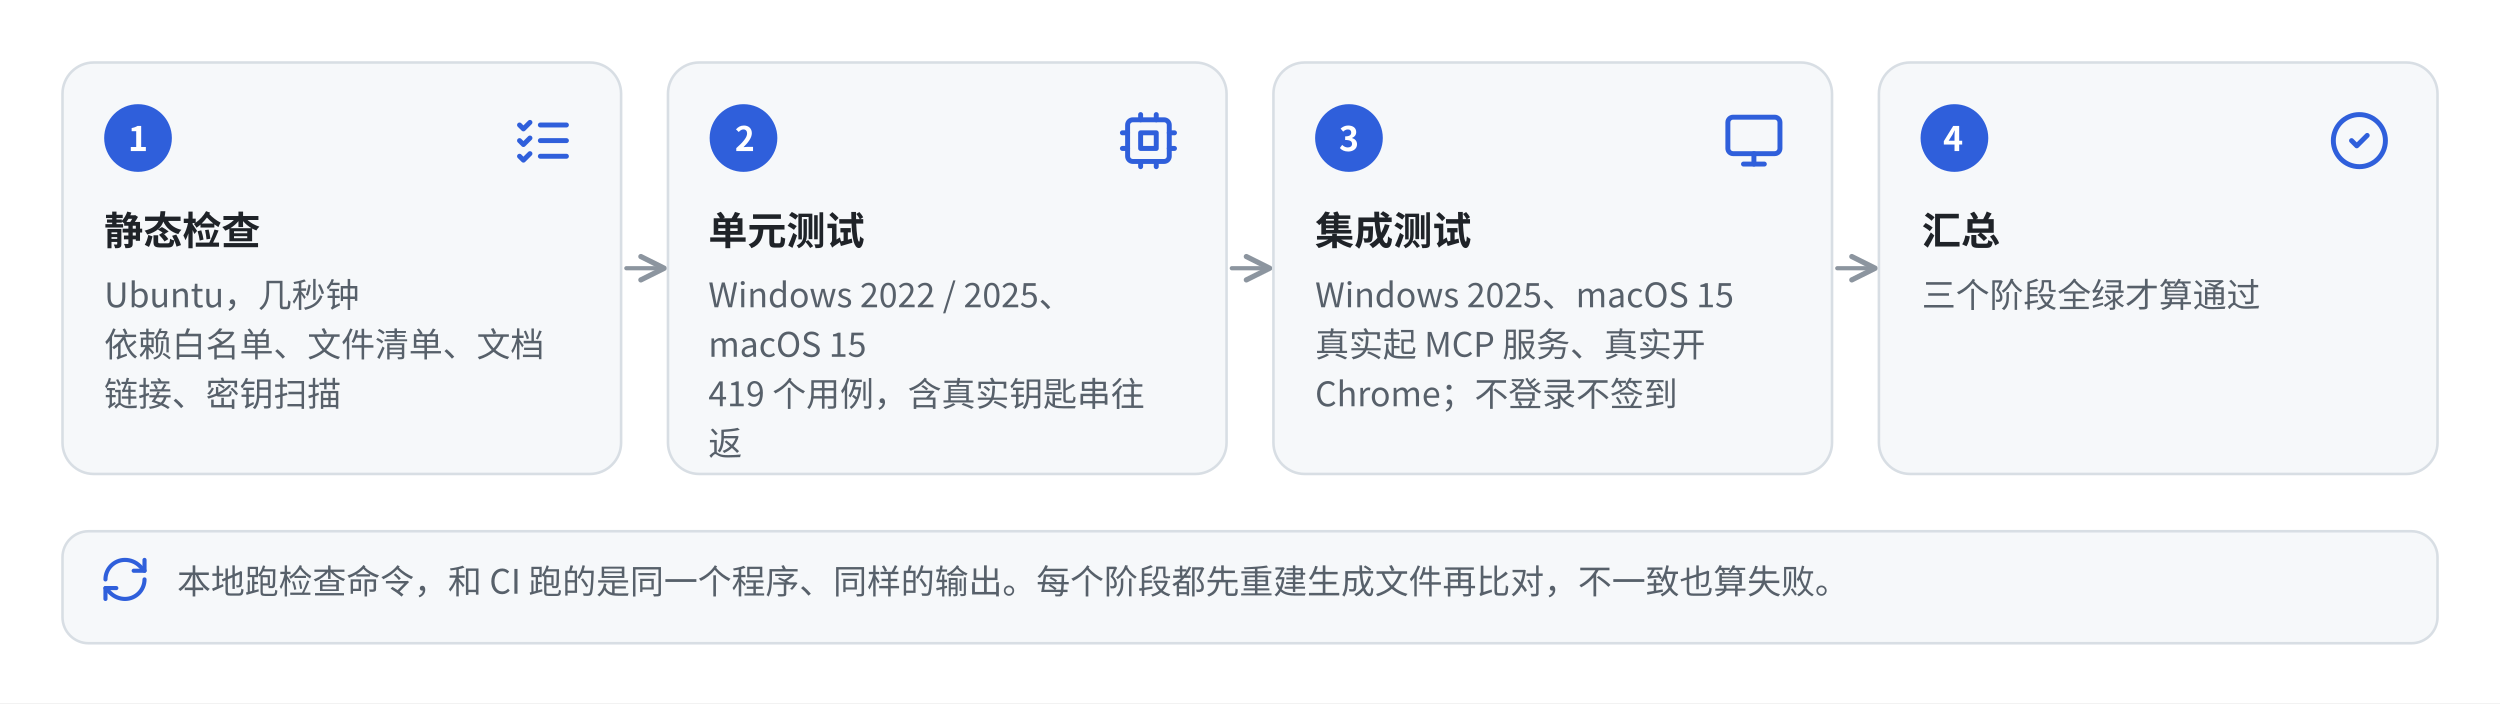
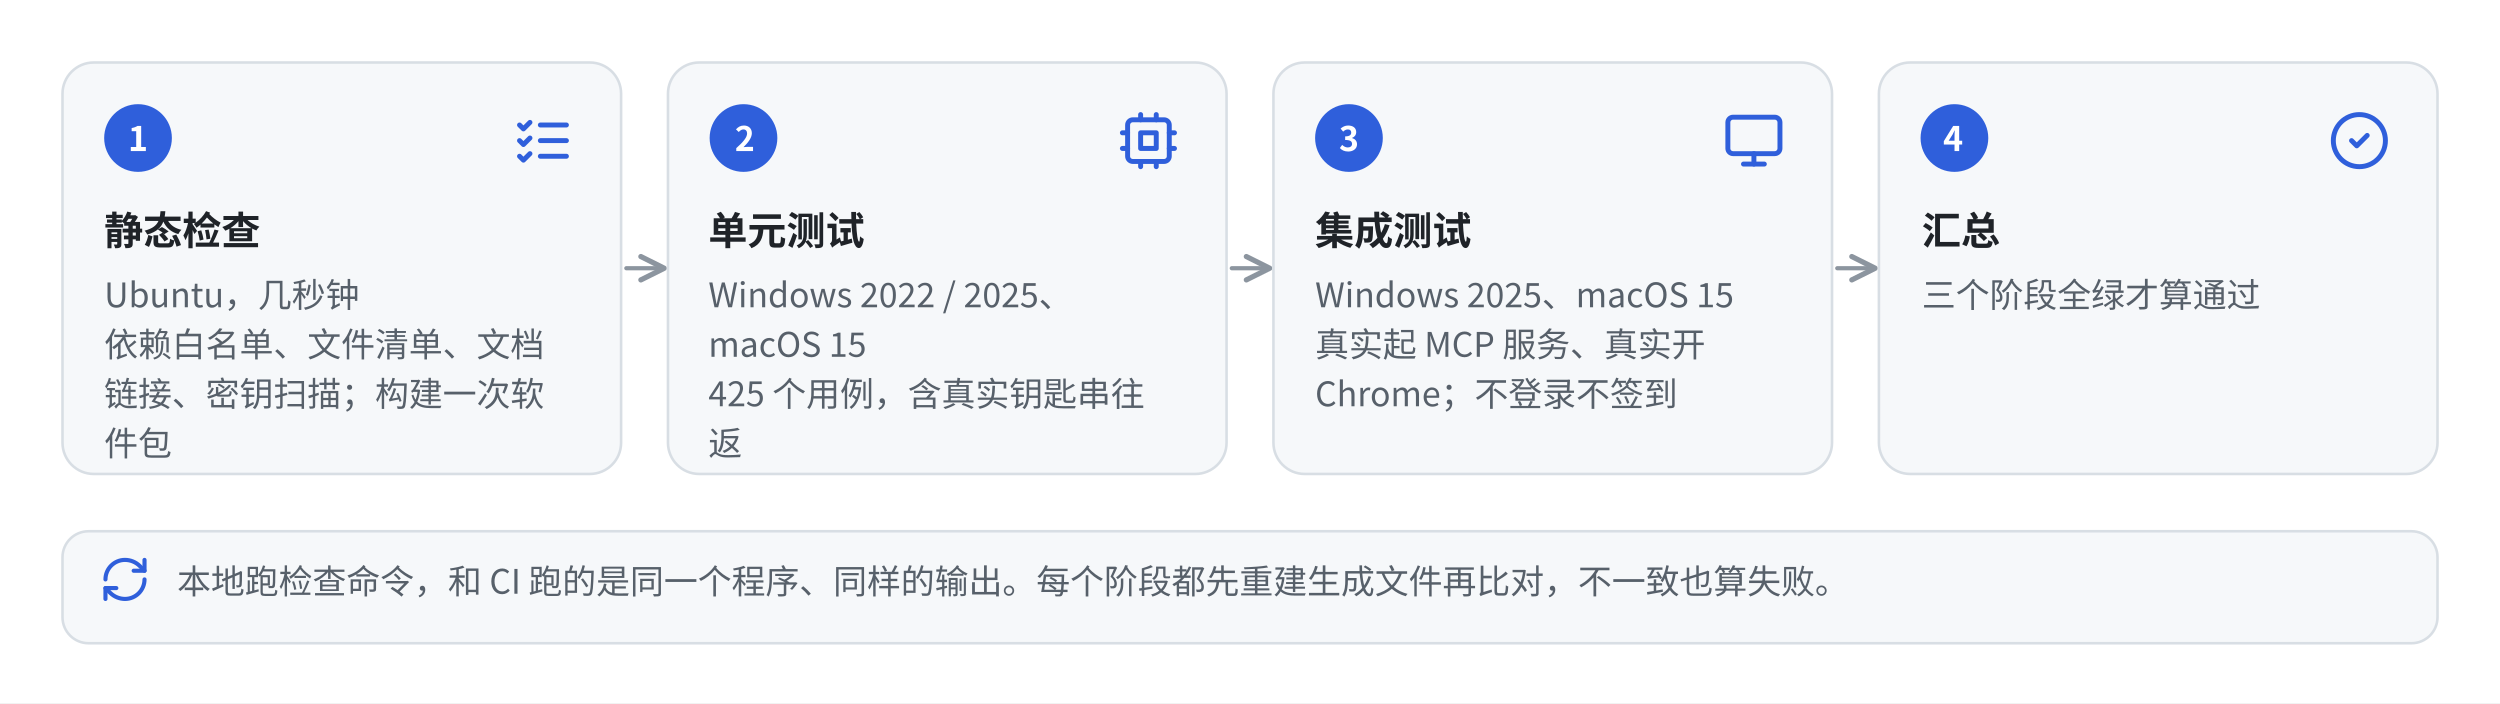
<svg xmlns="http://www.w3.org/2000/svg" width="960" height="270" viewBox="0 0 960 270" role="img" aria-label="CI 流水线">
  <style>
text{font-family:-apple-system,BlinkMacSystemFont,'Segoe UI','PingFang SC','Hiragino Sans GB','Microsoft YaHei','Noto Sans CJK SC',Helvetica,Arial,sans-serif;fill:#1f2328;font-size:13px}
.h{font-size:15px;font-weight:600}.hb{font-size:17px;font-weight:700}
.s{font-size:13px;fill:#57606a}.xs{font-size:12px;fill:#6f7781}
.mono{font-family:ui-monospace,SFMono-Regular,Menlo,Consolas,'PingFang SC','Microsoft YaHei',monospace;font-size:12px;fill:#57606a}
.w{fill:#ffffff;font-weight:600}
.bg{fill:#ffffff}
.line{stroke:#8c959f;stroke-width:1.6;fill:none;stroke-linecap:round;stroke-linejoin:round}
.line.soft{stroke:#c9d1d9}
.ar{stroke:#8c959f;stroke-width:1.6;fill:none;marker-end:url(#ah);stroke-linecap:round;stroke-linejoin:round}
.ar.blue{stroke:#2f5fdb;marker-end:url(#ah-blue)}.ar.green{stroke:#1a7f37;marker-end:url(#ah-green)}
.ar.red{stroke:#cf222e;marker-end:url(#ah-red)}.ar.amber{stroke:#9a6700;marker-end:url(#ah-amber)}
.ar.dash{stroke-dasharray:5 4}
.ic{fill:none;stroke-width:1.9;stroke-linecap:round;stroke-linejoin:round}
.c-gray{fill:#f6f8fa;stroke:#d8dee4;stroke-width:1}.f-gray{fill:#57606a}.k-gray{stroke:#57606a}.t-gray{fill:#57606a}.ic-gray{stroke:#57606a}.sf-gray{fill:#f6f8fa}.ss-gray{stroke:#d8dee4}
.c-blue{fill:#eef4ff;stroke:#c7d7fe;stroke-width:1}.f-blue{fill:#2f5fdb}.k-blue{stroke:#2f5fdb}.t-blue{fill:#2f5fdb}.ic-blue{stroke:#2f5fdb}.sf-blue{fill:#eef4ff}.ss-blue{stroke:#c7d7fe}
.c-green{fill:#ecfdf3;stroke:#b7e4c7;stroke-width:1}.f-green{fill:#1a7f37}.k-green{stroke:#1a7f37}.t-green{fill:#1a7f37}.ic-green{stroke:#1a7f37}.sf-green{fill:#ecfdf3}.ss-green{stroke:#b7e4c7}
.c-amber{fill:#fff8e6;stroke:#f5d78a;stroke-width:1}.f-amber{fill:#9a6700}.k-amber{stroke:#9a6700}.t-amber{fill:#9a6700}.ic-amber{stroke:#9a6700}.sf-amber{fill:#fff8e6}.ss-amber{stroke:#f5d78a}
.c-red{fill:#fff1f0;stroke:#f7b9b4;stroke-width:1}.f-red{fill:#cf222e}.k-red{stroke:#cf222e}.t-red{fill:#cf222e}.ic-red{stroke:#cf222e}.sf-red{fill:#fff1f0}.ss-red{stroke:#f7b9b4}
.c-purple{fill:#f6f1ff;stroke:#d6c7f5;stroke-width:1}.f-purple{fill:#6e40c9}.k-purple{stroke:#6e40c9}.t-purple{fill:#6e40c9}.ic-purple{stroke:#6e40c9}.sf-purple{fill:#f6f1ff}.ss-purple{stroke:#d6c7f5}
@media (prefers-color-scheme: dark){
text{fill:#e6edf3}.s{fill:#a3adb8}.xs{fill:#8b949e}.mono{fill:#a3adb8}.w{fill:#ffffff}
.bg{fill:#0d1117}
.line{stroke:#6e7681}.line.soft{stroke:#30363d}
.ar{stroke:#6e7681}
.ar.blue{stroke:#79a6ff}.ar.green{stroke:#4ad07a}.ar.red{stroke:#ff7b72}.ar.amber{stroke:#e3b341}
.c-gray{fill:#161b22;stroke:#30363d}.f-gray{fill:#8b949e}.k-gray{stroke:#8b949e}.t-gray{fill:#8b949e}.ic-gray{stroke:#8b949e}.sf-gray{fill:#161b22}.ss-gray{stroke:#30363d}
.c-blue{fill:#12203a;stroke:#2b4a86}.f-blue{fill:#79a6ff}.k-blue{stroke:#79a6ff}.t-blue{fill:#79a6ff}.ic-blue{stroke:#79a6ff}.sf-blue{fill:#12203a}.ss-blue{stroke:#2b4a86}
.c-green{fill:#0f2a1a;stroke:#1f5a33}.f-green{fill:#4ad07a}.k-green{stroke:#4ad07a}.t-green{fill:#4ad07a}.ic-green{stroke:#4ad07a}.sf-green{fill:#0f2a1a}.ss-green{stroke:#1f5a33}
.c-amber{fill:#2e2410;stroke:#6b4f12}.f-amber{fill:#e3b341}.k-amber{stroke:#e3b341}.t-amber{fill:#e3b341}.ic-amber{stroke:#e3b341}.sf-amber{fill:#2e2410}.ss-amber{stroke:#6b4f12}
.c-red{fill:#301416;stroke:#7a2a2e}.f-red{fill:#ff7b72}.k-red{stroke:#ff7b72}.t-red{fill:#ff7b72}.ic-red{stroke:#ff7b72}.sf-red{fill:#301416}.ss-red{stroke:#7a2a2e}
.c-purple{fill:#231a36;stroke:#4a3480}.f-purple{fill:#b083f0}.k-purple{stroke:#b083f0}.t-purple{fill:#b083f0}.ic-purple{stroke:#b083f0}.sf-purple{fill:#231a36}.ss-purple{stroke:#4a3480}
}
</style>
  <defs>
    <marker id="ah" viewBox="0 0 10 10" refX="8.5" refY="5" markerWidth="7" markerHeight="7" orient="auto-start-reverse">
      <path d="M1,1 L9,5 L1,9" fill="none" stroke="#8c959f" stroke-width="1.8" stroke-linecap="round" stroke-linejoin="round" />
    </marker>
    <marker id="ah-blue" viewBox="0 0 10 10" refX="8.5" refY="5" markerWidth="7" markerHeight="7" orient="auto-start-reverse">
      <path d="M1,1 L9,5 L1,9" fill="none" stroke="#2f5fdb" stroke-width="1.8" stroke-linecap="round" stroke-linejoin="round" />
    </marker>
    <marker id="ah-green" viewBox="0 0 10 10" refX="8.5" refY="5" markerWidth="7" markerHeight="7" orient="auto-start-reverse">
      <path d="M1,1 L9,5 L1,9" fill="none" stroke="#1a7f37" stroke-width="1.8" stroke-linecap="round" stroke-linejoin="round" />
    </marker>
    <marker id="ah-red" viewBox="0 0 10 10" refX="8.5" refY="5" markerWidth="7" markerHeight="7" orient="auto-start-reverse">
      <path d="M1,1 L9,5 L1,9" fill="none" stroke="#cf222e" stroke-width="1.8" stroke-linecap="round" stroke-linejoin="round" />
    </marker>
    <marker id="ah-amber" viewBox="0 0 10 10" refX="8.5" refY="5" markerWidth="7" markerHeight="7" orient="auto-start-reverse">
      <path d="M1,1 L9,5 L1,9" fill="none" stroke="#9a6700" stroke-width="1.8" stroke-linecap="round" stroke-linejoin="round" />
    </marker>
  </defs>
  <rect width="960" height="270" class="bg" />
  <rect x="24.0" y="24.0" width="214.5" height="158.0" rx="12" class="c-gray" />
  <circle cx="53.0" cy="53.0" r="13" class="f-blue" />
  <text x="53" y="58" class="w" text-anchor="middle" style="font-size:13px">1</text>
  <g transform="translate(196.5,42.0) scale(1.000)" class="ic ic-blue">
    <path d="M11 6h10" />
    <path d="M11 12h10" />
    <path d="M11 18h10" />
    <path d="m3 6 1.5 1.5L7 5" />
    <path d="m3 12 1.5 1.5L7 11" />
    <path d="m3 18 1.5 1.5L7 17" />
  </g>
  <text x="40" y="94" class="h">静态检查</text>
  <text x="40" y="118" class="s">Ubuntu，几秒钟</text>
  <text x="40" y="137" class="s">依赖白名单、文件清单、文档</text>
-   <text x="40" y="156" class="s">链接、密钥扫描</text>
+   <text x="40" y="156" class="s">链接、密钥扫描；构建一次软</text>
+   <text x="40" y="175" class="s">件包</text>
  <path d="M240.5,103.0 L254.5,103.0" class="ar" />
  <rect x="256.5" y="24.0" width="214.5" height="158.0" rx="12" class="c-gray" />
  <circle cx="285.5" cy="53.0" r="13" class="f-blue" />
  <text x="286" y="58" class="w" text-anchor="middle" style="font-size:13px">2</text>
  <g transform="translate(429.0,42.0) scale(1.000)" class="ic ic-blue">
    <rect x="4" y="4" width="16" height="16" rx="2" />
    <rect x="9" y="9" width="6" height="6" />
    <path d="M15 2v2" />
    <path d="M15 20v2" />
    <path d="M2 15h2" />
    <path d="M2 9h2" />
    <path d="M20 15h2" />
    <path d="M20 9h2" />
    <path d="M9 2v2" />
    <path d="M9 20v2" />
  </g>
  <text x="272" y="94" class="h">单元测试</text>
  <text x="272" y="118" class="s">Windows 2022 / 2025、</text>
  <text x="272" y="137" class="s">macOS 15</text>
-   <text x="272" y="156" class="s">419 个用例，含真实钥匙串往</text>
+   <text x="272" y="156" class="s">425 个用例，含真实钥匙串往</text>
  <text x="272" y="175" class="s">返</text>
  <path d="M473.0,103.0 L487.0,103.0" class="ar" />
  <rect x="489.0" y="24.0" width="214.5" height="158.0" rx="12" class="c-gray" />
  <circle cx="518.0" cy="53.0" r="13" class="f-blue" />
  <text x="518" y="58" class="w" text-anchor="middle" style="font-size:13px">3</text>
  <g transform="translate(661.5,42.0) scale(1.000)" class="ic ic-blue">
    <rect x="2" y="3" width="20" height="14" rx="2" />
    <path d="M8 21h8" />
    <path d="M12 17v4" />
  </g>
  <text x="505" y="94" class="h">集成测试</text>
  <text x="505" y="118" class="s">Windows 2025、macOS 15</text>
  <text x="505" y="137" class="s">真实起 MCP 服务、真实开</text>
  <text x="505" y="156" class="s">Chrome；不登录不签到</text>
  <path d="M705.5,103.0 L719.5,103.0" class="ar" />
  <rect x="721.5" y="24.0" width="214.5" height="158.0" rx="12" class="c-gray" />
  <circle cx="750.5" cy="53.0" r="13" class="f-blue" />
  <text x="750" y="58" class="w" text-anchor="middle" style="font-size:13px">4</text>
  <g transform="translate(894.0,42.0) scale(1.000)" class="ic ic-blue">
    <circle cx="12" cy="12" r="10" />
    <path d="m9 12 2 2 4-4" />
  </g>
  <text x="738" y="94" class="h">汇总</text>
  <text x="738" y="118" class="s">三个阶段全绿才算通过</text>
  <rect x="24.0" y="204.0" width="912.0" height="43.0" rx="10" class="c-gray" />
  <g transform="translate(38.0,212.5) scale(0.833)" class="ic ic-blue">
    <path d="M3 12a9 9 0 0 1 9-9 9.75 9.75 0 0 1 6.74 2.74L21 8" />
    <path d="M21 3v5h-5" />
    <path d="M21 12a9 9 0 0 1-9 9 9.75 9.75 0 0 1-6.74-2.74L3 16" />
    <path d="M8 16H3v5" />
  </g>
  <text x="68" y="228" class="s">本地跑检查命令，和 CI 跑的是同一个程序、同样的输出。每个阶段都先重建生成文件再比对，不一致也算失败。</text>
</svg>
